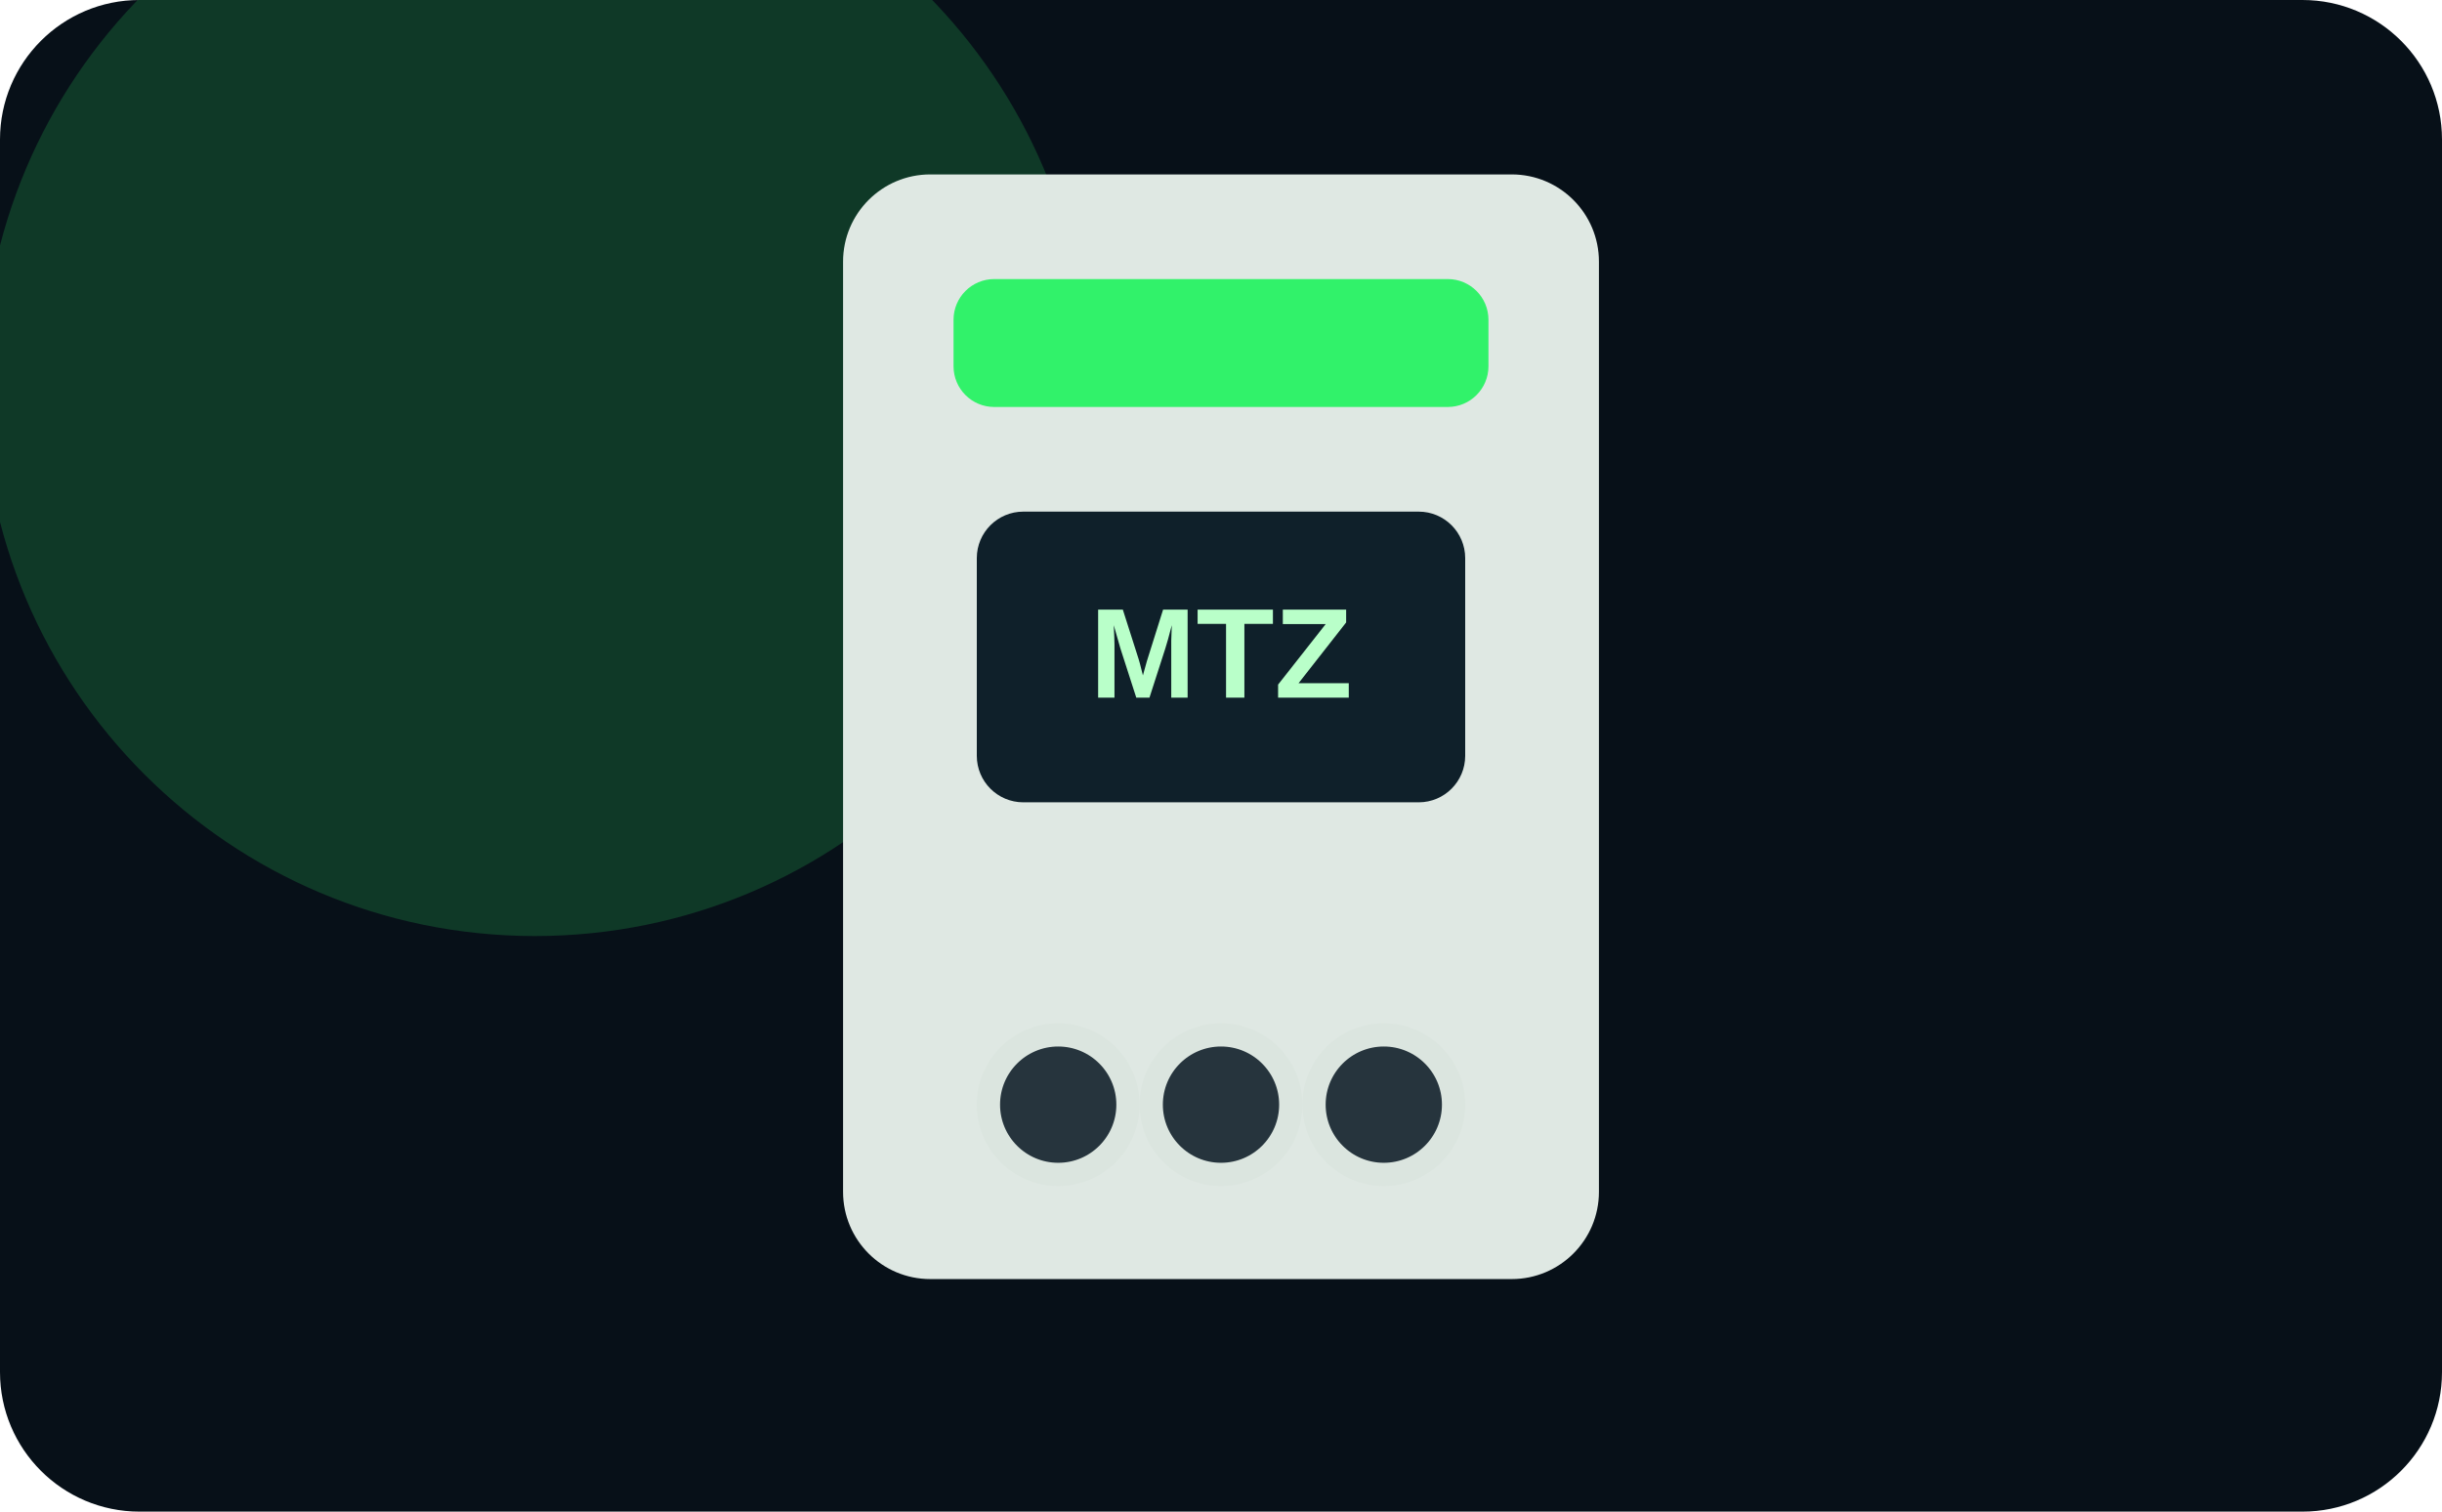
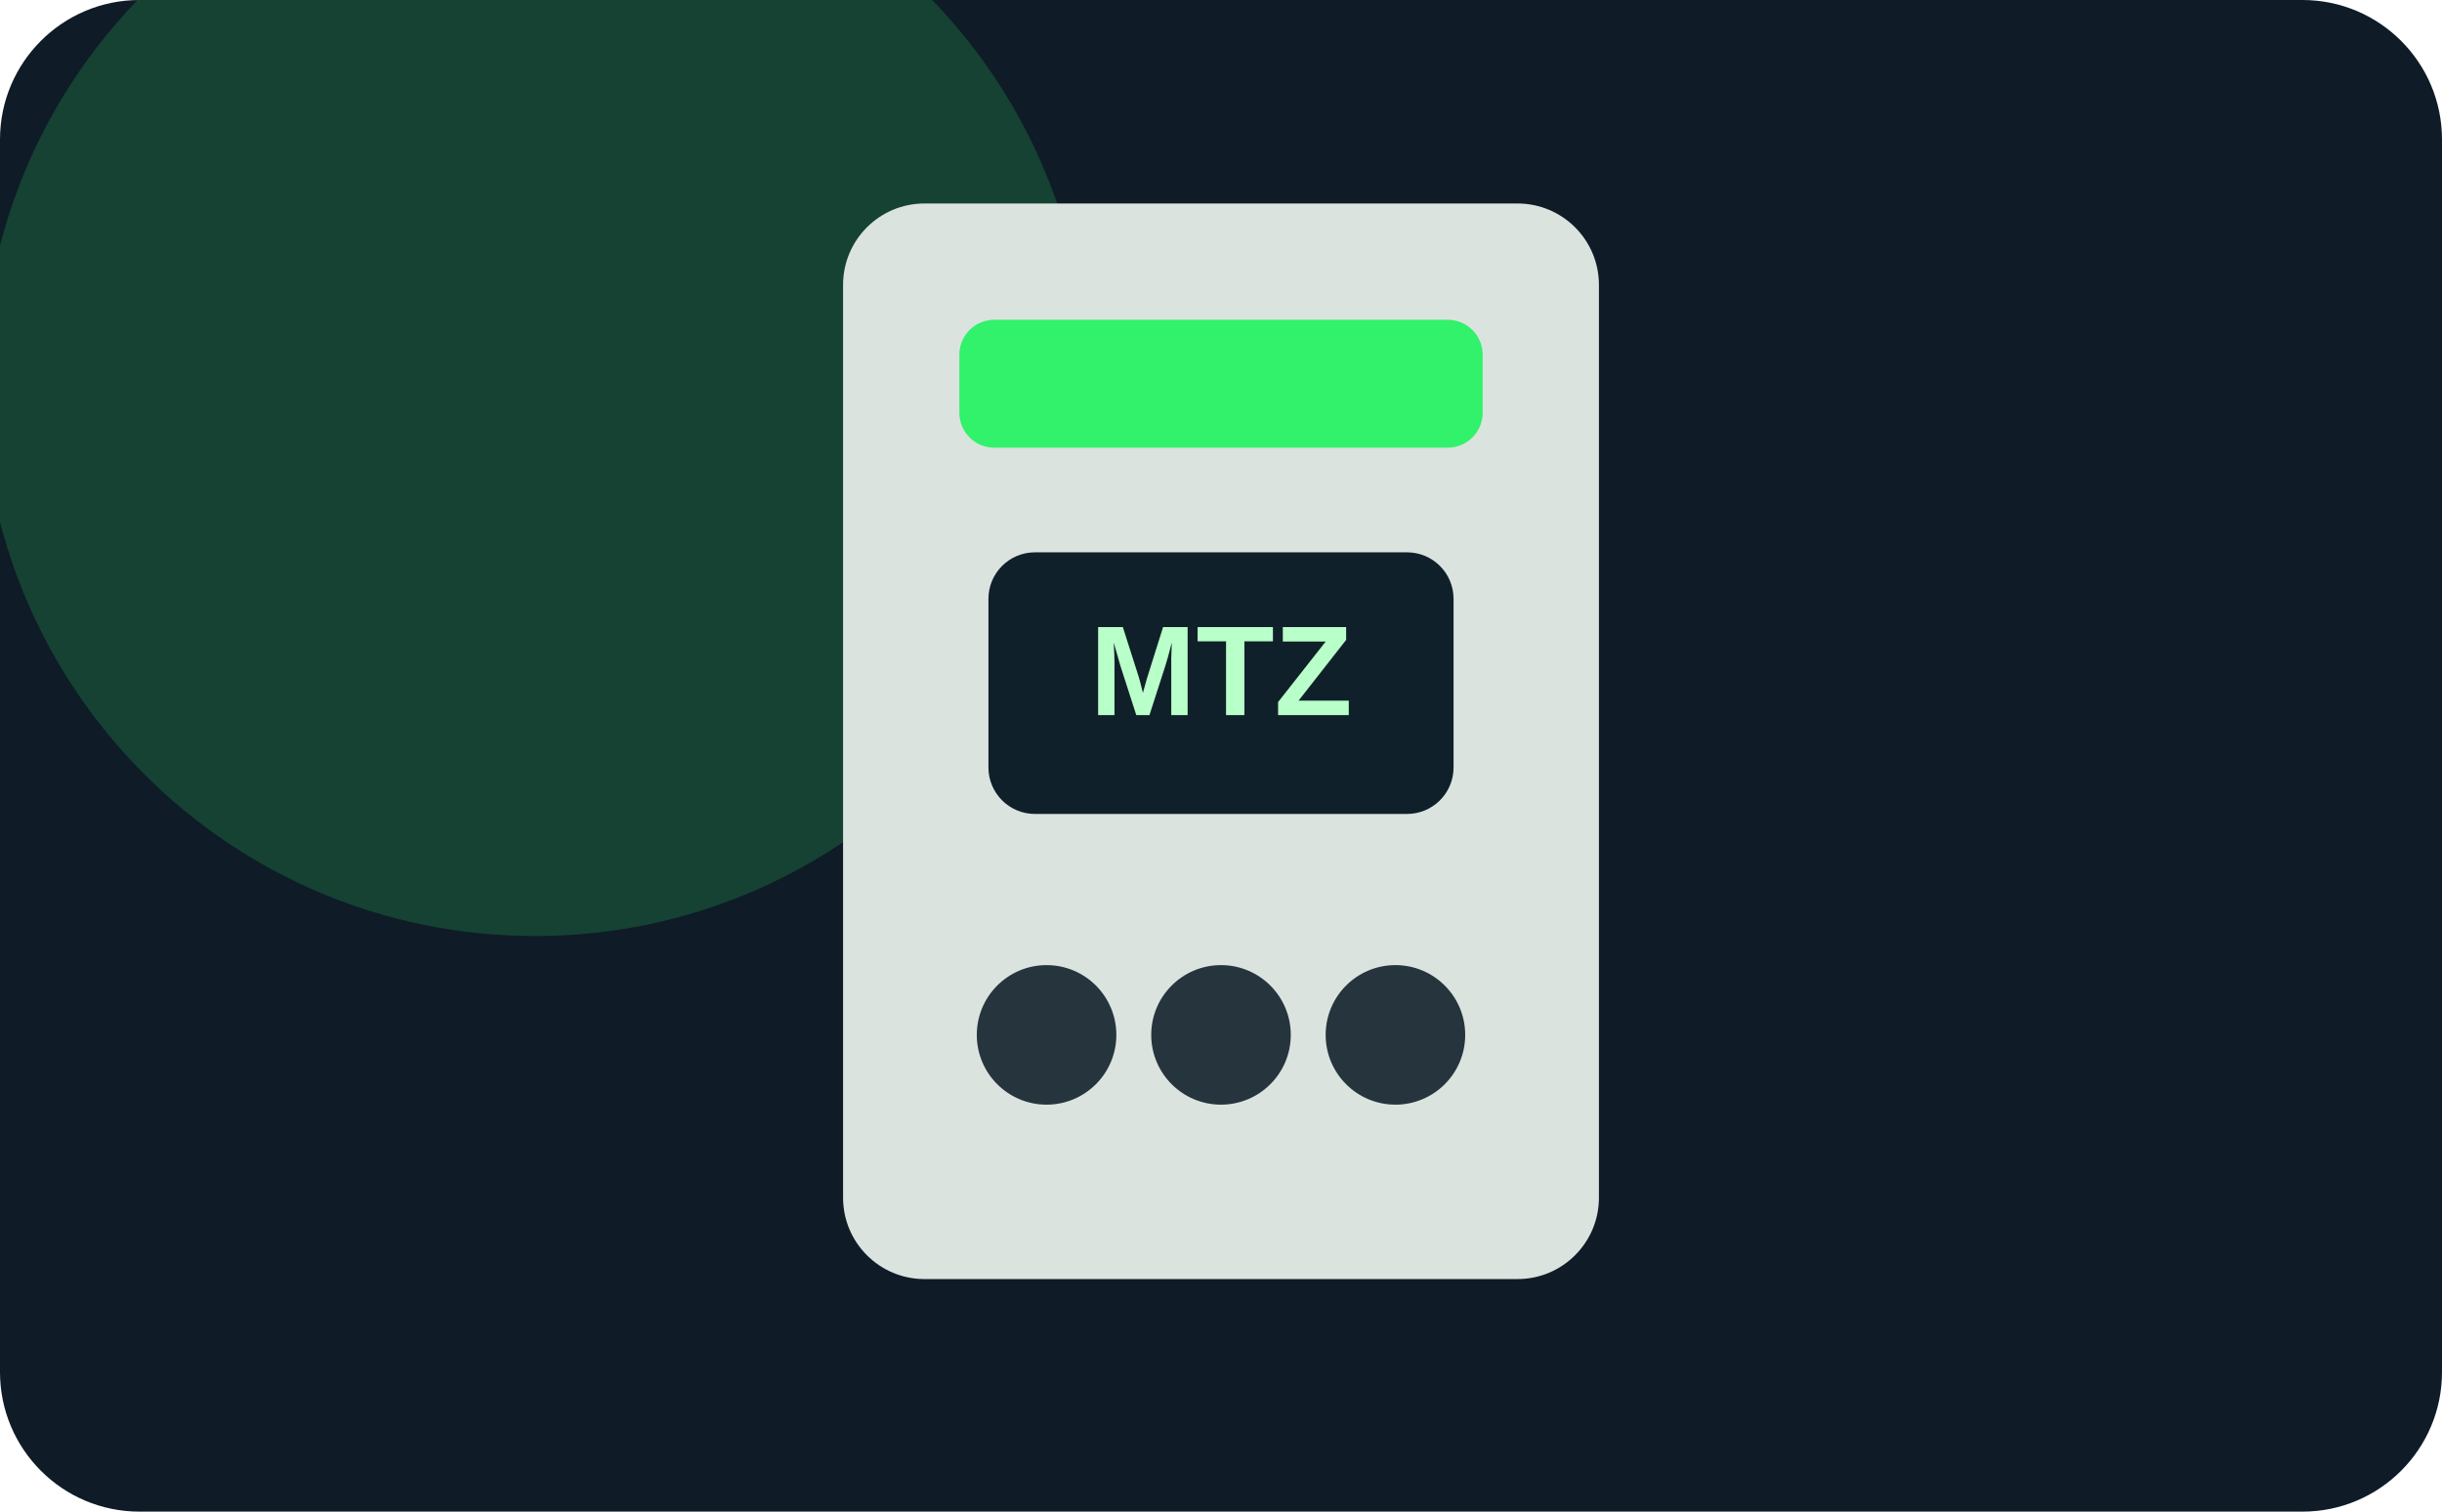
<svg xmlns="http://www.w3.org/2000/svg" width="420" height="260" viewBox="0 0 420 260">
-   <rect width="420" height="260" rx="24" fill="#071018" />
+   <rect width="420" height="260" rx="24" fill="#0f1b27" />
  <circle cx="92" cy="66" r="95" fill="#31f26a" opacity=".18" />
-   <rect x="145" y="30" width="130" height="190" rx="15" fill="#dfe8e3" />
-   <rect x="164" y="48" width="92" height="22" rx="7" fill="#31f26a" />
-   <rect x="168" y="88" width="84" height="50" rx="8" fill="#0f202a" />
-   <text x="210" y="120" fill="#b9ffc9" font-family="Arial" font-size="22" font-weight="700" text-anchor="middle">MTZ</text>
-   <circle cx="182" cy="190" r="12" fill="#26343d" stroke="#dbe5df" stroke-width="4" />
-   <circle cx="210" cy="190" r="12" fill="#26343d" stroke="#dbe5df" stroke-width="4" />
-   <circle cx="238" cy="190" r="12" fill="#26343d" stroke="#dbe5df" stroke-width="4" />
+   <rect x="145" y="35" width="130" height="185" rx="14" fill="#dbe3df" />
+   <rect x="165" y="55" width="90" height="22" rx="6" fill="#31f26a" />
+   <rect x="170" y="95" width="80" height="45" rx="8" fill="#10202a" />
+   <text x="210" y="123" fill="#b9ffc9" font-family="Arial" font-size="22" font-weight="700" text-anchor="middle">MTZ</text>
+   <circle cx="180" cy="178" r="12" fill="#26343d" />
+   <circle cx="210" cy="178" r="12" fill="#26343d" />
+   <circle cx="240" cy="178" r="12" fill="#26343d" />
</svg>
